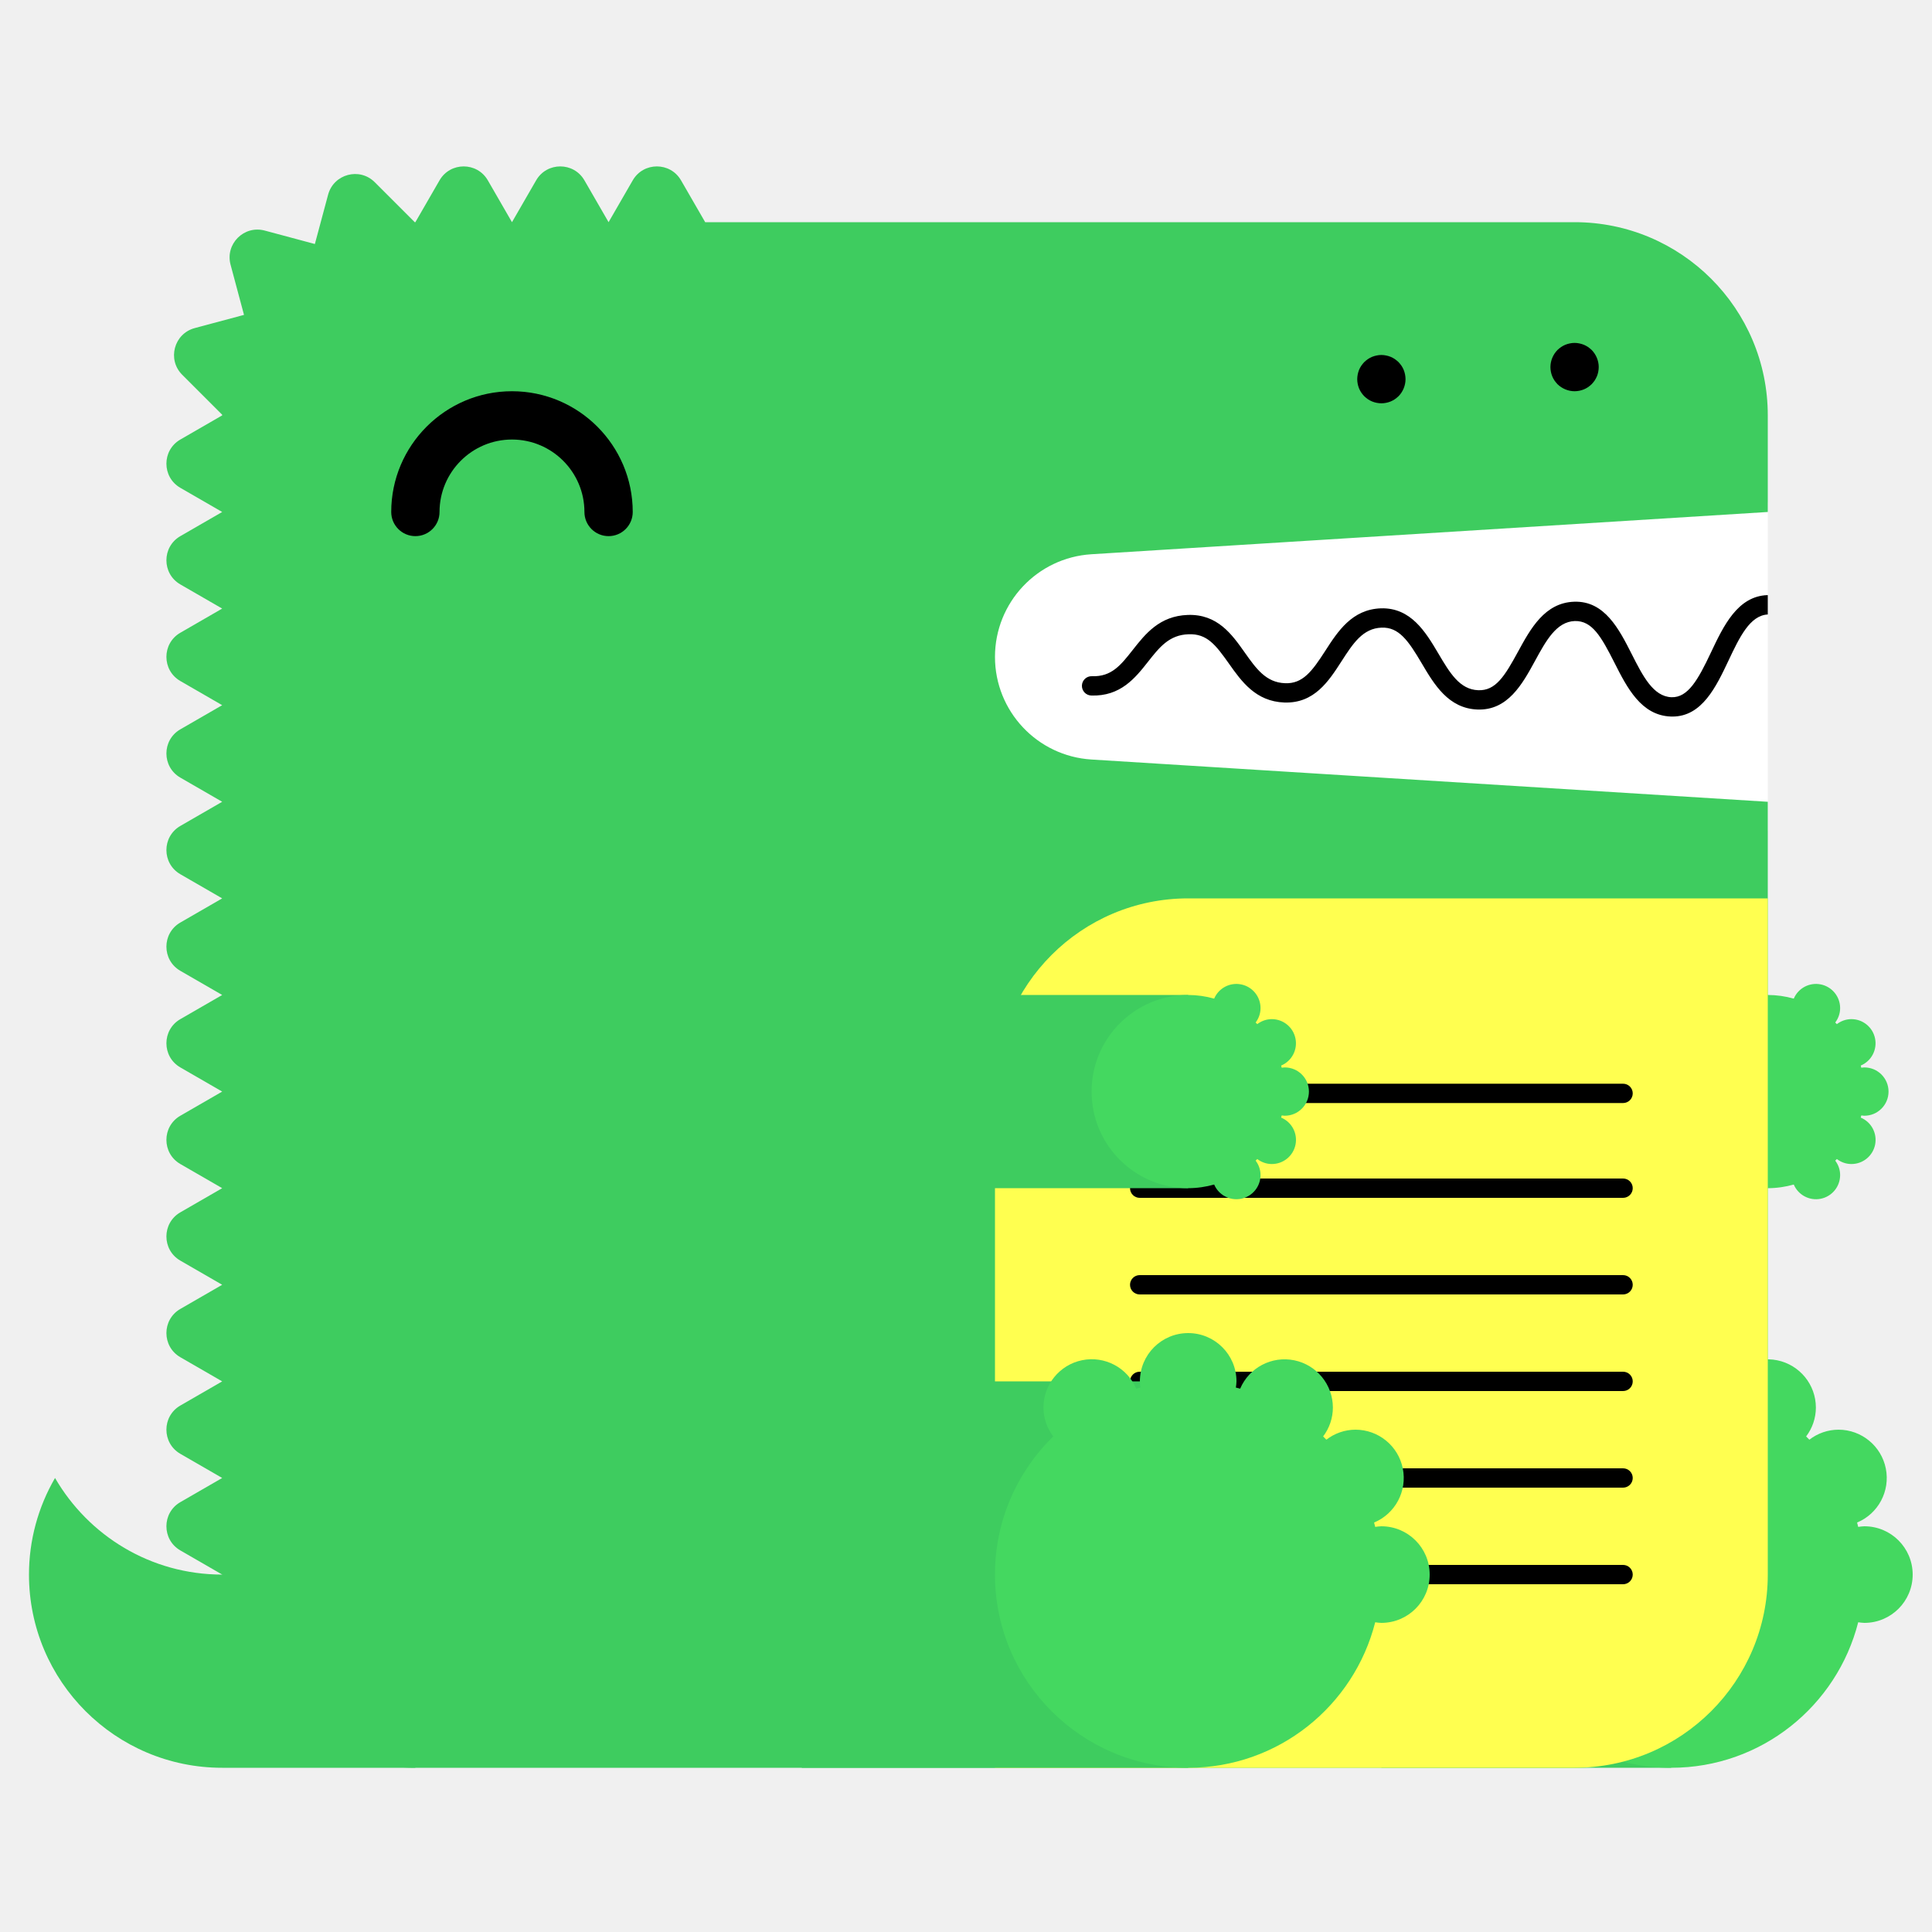
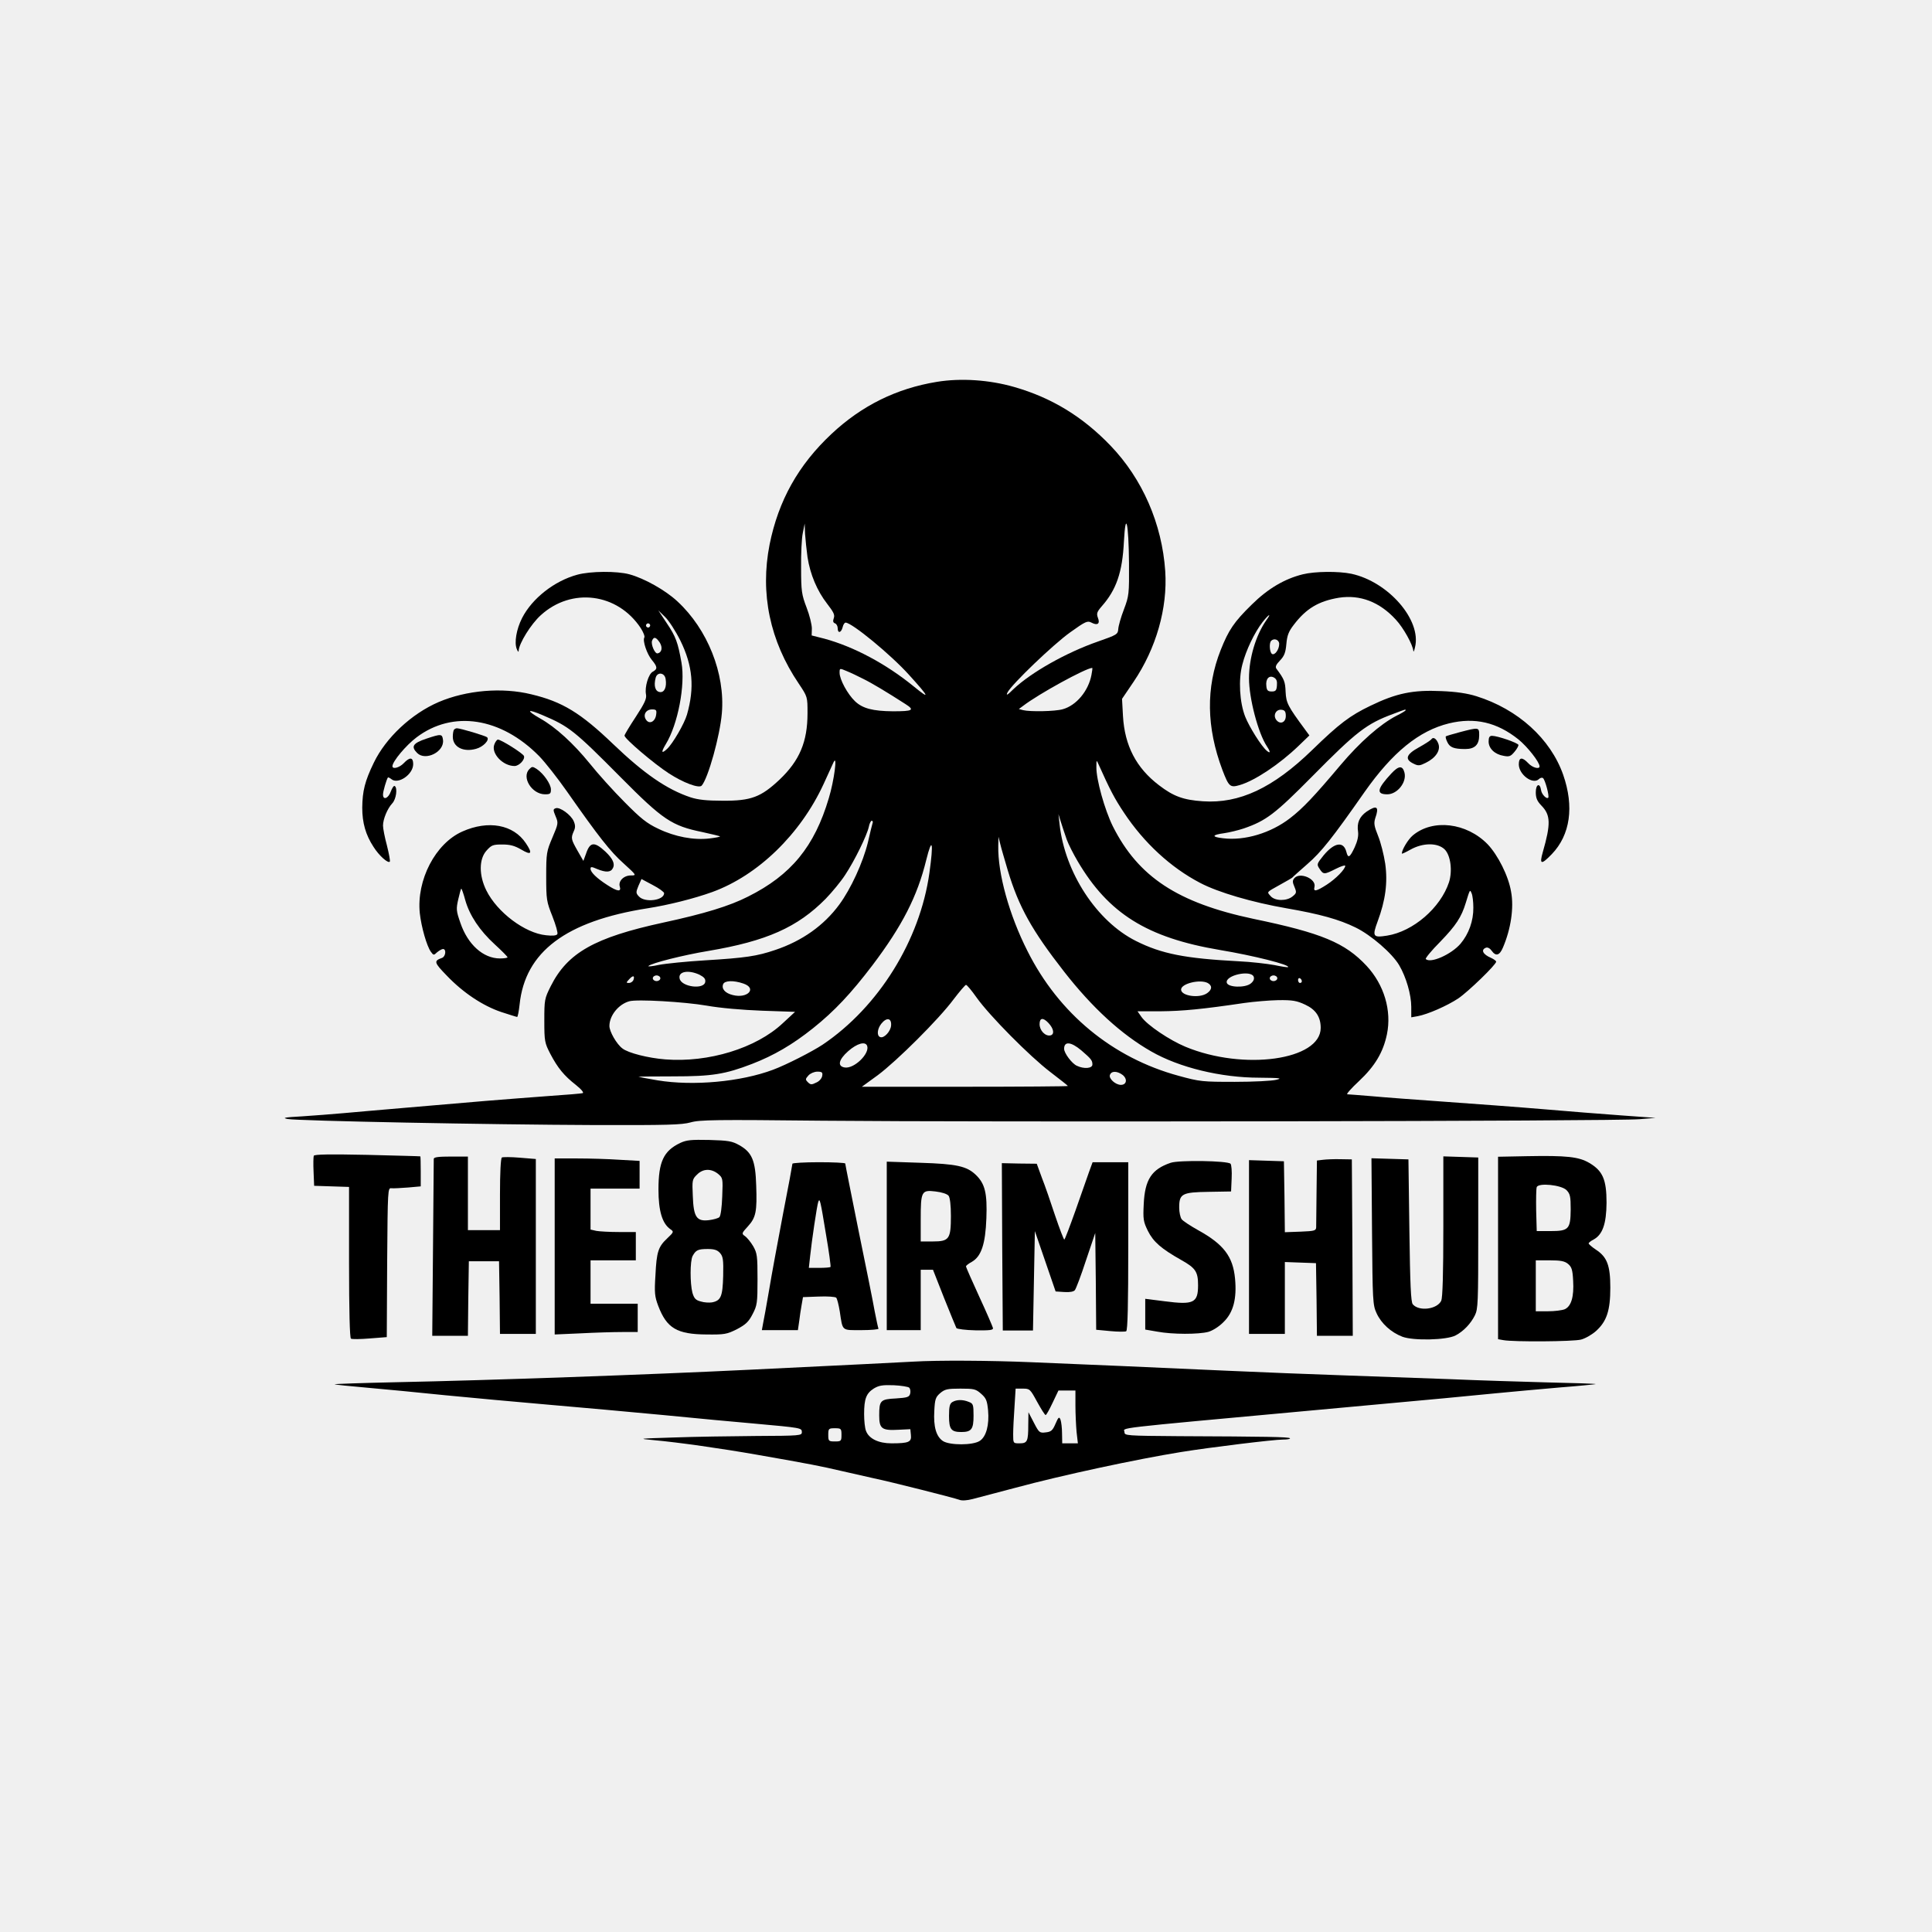
- <svg xmlns="http://www.w3.org/2000/svg" width="200" height="200" viewBox="0 0 200 200">
-   <g fill="none" fill-rule="evenodd">
-     <path fill="#FFF" d="M99 52h84v34H99z" />
-     <path d="M23 163c-7.398 0-13.843-4.027-17.303-10A19.886 19.886 0 0 0 3 163c0 11.046 8.954 20 20 20h20v-20H23z" fill="#3ECC5F" />
-     <path d="M112.98 57.376L183 53V43c0-11.046-8.954-20-20-20H73l-2.5-4.33c-1.112-1.925-3.889-1.925-5 0L63 23l-2.5-4.33c-1.111-1.925-3.889-1.925-5 0L53 23l-2.5-4.33c-1.111-1.925-3.889-1.925-5 0L43 23c-.022 0-.042.003-.065.003l-4.142-4.141c-1.57-1.571-4.252-.853-4.828 1.294l-1.369 5.104-5.192-1.392c-2.148-.575-4.111 1.389-3.535 3.536l1.39 5.193-5.102 1.367c-2.148.576-2.867 3.259-1.296 4.83l4.142 4.142c0 .021-.003.042-.003.064l-4.33 2.5c-1.925 1.111-1.925 3.889 0 5L23 53l-4.33 2.5c-1.925 1.111-1.925 3.889 0 5L23 63l-4.33 2.5c-1.925 1.111-1.925 3.889 0 5L23 73l-4.33 2.5c-1.925 1.111-1.925 3.889 0 5L23 83l-4.33 2.5c-1.925 1.111-1.925 3.889 0 5L23 93l-4.33 2.5c-1.925 1.111-1.925 3.889 0 5L23 103l-4.33 2.5c-1.925 1.111-1.925 3.889 0 5L23 113l-4.33 2.5c-1.925 1.111-1.925 3.889 0 5L23 123l-4.33 2.5c-1.925 1.111-1.925 3.889 0 5L23 133l-4.33 2.5c-1.925 1.111-1.925 3.889 0 5L23 143l-4.33 2.5c-1.925 1.111-1.925 3.889 0 5L23 153l-4.33 2.5c-1.925 1.111-1.925 3.889 0 5L23 163c0 11.046 8.954 20 20 20h120c11.046 0 20-8.954 20-20V83l-70.02-4.376A10.645 10.645 0 0 1 103 68c0-5.621 4.37-10.273 9.98-10.624" fill="#3ECC5F" />
-     <path fill="#3ECC5F" d="M143 183h30v-40h-30z" />
-     <path d="M193 158c-.219 0-.428.037-.639.064-.038-.15-.074-.301-.116-.451A5 5 0 0 0 190.32 148a4.96 4.96 0 0 0-3.016 1.036 26.531 26.531 0 0 0-.335-.336 4.955 4.955 0 0 0 1.011-2.987 5 5 0 0 0-9.599-1.959c-.148-.042-.297-.077-.445-.115.027-.211.064-.42.064-.639a5 5 0 0 0-5-5 5 5 0 0 0-5 5c0 .219.037.428.064.639-.148.038-.297.073-.445.115a4.998 4.998 0 0 0-9.599 1.959c0 1.125.384 2.151 1.011 2.987-3.717 3.632-6.031 8.693-6.031 14.3 0 11.046 8.954 20 20 20 9.339 0 17.16-6.41 19.361-15.064.211.027.42.064.639.064a5 5 0 0 0 5-5 5 5 0 0 0-5-5" fill="#44D860" />
-     <path fill="#3ECC5F" d="M153 123h30v-20h-30z" />
-     <path d="M193 115.5a2.5 2.5 0 1 0 0-5c-.109 0-.214.019-.319.032-.02-.075-.037-.15-.058-.225a2.501 2.501 0 0 0-.963-4.807c-.569 0-1.088.197-1.508.518a6.653 6.653 0 0 0-.168-.168c.314-.417.506-.931.506-1.494a2.5 2.5 0 0 0-4.8-.979A9.987 9.987 0 0 0 183 103c-5.522 0-10 4.478-10 10s4.478 10 10 10c.934 0 1.833-.138 2.69-.377a2.5 2.5 0 0 0 4.8-.979c0-.563-.192-1.077-.506-1.494.057-.055.113-.111.168-.168.42.321.939.518 1.508.518a2.5 2.5 0 0 0 .963-4.807c.021-.074.038-.15.058-.225.105.013.21.032.319.032" fill="#44D860" />
-     <path d="M63 55.5a2.5 2.5 0 0 1-2.5-2.5c0-4.136-3.364-7.5-7.5-7.5s-7.5 3.364-7.5 7.5a2.5 2.5 0 1 1-5 0c0-6.893 5.607-12.5 12.5-12.5S65.5 46.107 65.5 53a2.5 2.5 0 0 1-2.5 2.5" fill="#000" />
-     <path d="M103 183h60c11.046 0 20-8.954 20-20V93h-60c-11.046 0-20 8.954-20 20v70z" fill="#FFFF50" />
-     <path d="M168.02 124h-50.04a1 1 0 1 1 0-2h50.04a1 1 0 1 1 0 2m0 20h-50.04a1 1 0 1 1 0-2h50.04a1 1 0 1 1 0 2m0 20h-50.04a1 1 0 1 1 0-2h50.04a1 1 0 1 1 0 2m0-49.814h-50.04a1 1 0 1 1 0-2h50.04a1 1 0 1 1 0 2m0 19.814h-50.04a1 1 0 1 1 0-2h50.04a1 1 0 1 1 0 2m0 20h-50.04a1 1 0 1 1 0-2h50.04a1 1 0 1 1 0 2M183 61.611c-.012 0-.022-.006-.034-.005-3.09.105-4.552 3.196-5.842 5.923-1.346 2.85-2.387 4.703-4.093 4.647-1.889-.068-2.969-2.202-4.113-4.46-1.314-2.594-2.814-5.536-5.963-5.426-3.046.104-4.513 2.794-5.807 5.167-1.377 2.528-2.314 4.065-4.121 3.994-1.927-.07-2.951-1.805-4.136-3.813-1.321-2.236-2.848-4.75-5.936-4.664-2.994.103-4.465 2.385-5.763 4.4-1.373 2.13-2.335 3.428-4.165 3.351-1.973-.07-2.992-1.51-4.171-3.177-1.324-1.873-2.816-3.993-5.895-3.89-2.928.1-4.399 1.97-5.696 3.618-1.232 1.564-2.194 2.802-4.229 2.724a1 1 0 0 0-.072 2c3.017.101 4.545-1.8 5.872-3.487 1.177-1.496 2.193-2.787 4.193-2.855 1.926-.082 2.829 1.115 4.195 3.045 1.297 1.834 2.769 3.914 5.731 4.021 3.103.104 4.596-2.215 5.918-4.267 1.182-1.834 2.202-3.417 4.15-3.484 1.793-.067 2.769 1.35 4.145 3.681 1.297 2.197 2.766 4.686 5.787 4.796 3.125.108 4.634-2.62 5.949-5.035 1.139-2.088 2.214-4.06 4.119-4.126 1.793-.042 2.728 1.595 4.111 4.33 1.292 2.553 2.757 5.445 5.825 5.556l.169.003c3.064 0 4.518-3.075 5.805-5.794 1.139-2.41 2.217-4.68 4.067-4.773v-2z" fill="#000" />
-     <path fill="#3ECC5F" d="M83 183h40v-40H83z" />
-     <path d="M143 158c-.219 0-.428.037-.639.064-.038-.15-.074-.301-.116-.451A5 5 0 0 0 140.32 148a4.96 4.96 0 0 0-3.016 1.036 26.531 26.531 0 0 0-.335-.336 4.955 4.955 0 0 0 1.011-2.987 5 5 0 0 0-9.599-1.959c-.148-.042-.297-.077-.445-.115.027-.211.064-.42.064-.639a5 5 0 0 0-5-5 5 5 0 0 0-5 5c0 .219.037.428.064.639-.148.038-.297.073-.445.115a4.998 4.998 0 0 0-9.599 1.959c0 1.125.384 2.151 1.011 2.987-3.717 3.632-6.031 8.693-6.031 14.3 0 11.046 8.954 20 20 20 9.339 0 17.16-6.41 19.361-15.064.211.027.42.064.639.064a5 5 0 0 0 5-5 5 5 0 0 0-5-5" fill="#44D860" />
-     <path fill="#3ECC5F" d="M83 123h40v-20H83z" />
-     <path d="M133 115.5a2.5 2.5 0 1 0 0-5c-.109 0-.214.019-.319.032-.02-.075-.037-.15-.058-.225a2.501 2.501 0 0 0-.963-4.807c-.569 0-1.088.197-1.508.518a6.653 6.653 0 0 0-.168-.168c.314-.417.506-.931.506-1.494a2.5 2.5 0 0 0-4.8-.979A9.987 9.987 0 0 0 123 103c-5.522 0-10 4.478-10 10s4.478 10 10 10c.934 0 1.833-.138 2.69-.377a2.5 2.5 0 0 0 4.8-.979c0-.563-.192-1.077-.506-1.494.057-.055.113-.111.168-.168.42.321.939.518 1.508.518a2.5 2.5 0 0 0 .963-4.807c.021-.074.038-.15.058-.225.105.013.21.032.319.032" fill="#44D860" />
-     <path d="M143 41.75c-.16 0-.33-.02-.49-.05a2.52 2.52 0 0 1-.47-.14c-.15-.06-.29-.14-.431-.23-.13-.09-.259-.2-.38-.31-.109-.12-.219-.24-.309-.38s-.17-.28-.231-.43a2.619 2.619 0 0 1-.189-.96c0-.16.02-.33.05-.49.03-.16.08-.31.139-.47.061-.15.141-.29.231-.43.09-.13.2-.26.309-.38.121-.11.25-.22.38-.31.141-.09.281-.17.431-.23.149-.06.31-.11.47-.14.32-.07.65-.07.98 0 .159.03.32.08.47.14.149.06.29.14.43.23.13.09.259.2.38.31.11.12.22.25.31.38.09.14.17.28.23.43.06.16.11.31.14.47.029.16.05.33.05.49 0 .66-.271 1.31-.73 1.77-.121.11-.25.22-.38.31-.14.09-.281.17-.43.23a2.565 2.565 0 0 1-.96.19m20-1.25c-.66 0-1.3-.27-1.771-.73a3.802 3.802 0 0 1-.309-.38c-.09-.14-.17-.28-.231-.43a2.619 2.619 0 0 1-.189-.96c0-.66.27-1.3.729-1.77.121-.11.25-.22.38-.31.141-.09.281-.17.431-.23.149-.06.31-.11.47-.14.32-.07.66-.07.98 0 .159.03.32.08.47.14.149.06.29.14.43.23.13.09.259.2.38.31.459.47.73 1.11.73 1.77 0 .16-.021.33-.05.49-.03.16-.08.32-.14.47-.07.15-.14.29-.23.43-.09.13-.2.26-.31.38-.121.11-.25.22-.38.31-.14.09-.281.17-.43.23a2.565 2.565 0 0 1-.96.19" fill="#000" />
+ <svg xmlns="http://www.w3.org/2000/svg" version="1.0" width="1024pt" height="1024pt" viewBox="0 0 1024 1024" preserveAspectRatio="xMidYMid meet">
+   <g transform="translate(0,1024) scale(0.1,-0.1)" fill="#000000" stroke="none">
+     <path d="M4965 8216 c-214 -35 -398 -126 -558 -276 -176 -165 -281 -353 -328 -586 -51 -259 1 -511 155 -738 46 -69 46 -69 46 -156 0 -152 -42 -251 -148 -352 -99 -93 -151 -113 -302 -112 -84 0 -130 5 -170 18 -126 42 -247 126 -410 282 -173 166 -270 225 -434 264 -155 38 -343 22 -491 -41 -144 -62 -280 -189 -344 -322 -47 -97 -60 -149 -61 -238 0 -80 18 -144 60 -208 29 -46 76 -88 86 -78 3 3 -4 41 -15 85 -12 44 -21 92 -21 106 0 34 23 90 49 118 21 22 29 82 13 92 -5 3 -14 -11 -21 -30 -13 -36 -41 -47 -41 -15 0 17 19 81 26 90 2 2 10 -2 19 -9 35 -29 115 25 115 80 0 37 -18 39 -50 5 -23 -24 -60 -34 -60 -16 0 25 72 111 128 153 192 145 447 106 650 -100 32 -33 98 -117 147 -187 168 -240 231 -320 301 -382 68 -62 69 -63 38 -63 -38 0 -68 -30 -59 -59 9 -29 -12 -27 -66 8 -56 36 -89 68 -89 86 0 12 5 12 35 -1 46 -19 72 -18 83 4 13 23 0 51 -39 88 -59 55 -82 52 -103 -11 l-14 -38 -31 54 c-34 60 -36 67 -20 103 9 19 9 32 0 53 -14 34 -75 78 -96 69 -14 -5 -14 -9 0 -43 15 -35 14 -39 -17 -112 -31 -73 -33 -82 -33 -206 0 -124 2 -134 33 -212 18 -46 30 -88 26 -94 -4 -8 -26 -10 -60 -6 -112 11 -259 122 -316 237 -40 80 -40 167 1 212 26 29 34 32 83 32 41 0 65 -6 101 -27 54 -32 61 -21 24 34 -66 99 -199 123 -336 62 -143 -63 -244 -257 -226 -433 8 -73 37 -175 59 -205 14 -19 15 -19 33 -2 11 9 25 17 31 17 19 0 14 -40 -5 -47 -45 -16 -43 -24 25 -94 87 -91 191 -160 289 -193 43 -14 81 -26 84 -26 3 0 9 29 13 66 29 279 245 442 679 510 109 17 245 51 342 86 242 88 467 306 590 572 23 50 47 102 53 116 22 46 3 -98 -25 -190 -76 -257 -200 -408 -428 -522 -98 -50 -232 -91 -450 -138 -364 -79 -507 -160 -596 -337 -33 -66 -34 -72 -34 -183 0 -109 2 -118 32 -176 39 -74 72 -115 136 -165 30 -24 43 -41 35 -43 -7 -2 -87 -9 -178 -15 -91 -7 -241 -18 -335 -26 -93 -8 -278 -24 -410 -35 -132 -11 -287 -25 -345 -30 -58 -5 -157 -13 -220 -17 -92 -5 -107 -8 -75 -14 55 -10 1070 -30 1625 -32 387 -1 463 1 510 14 49 14 130 15 700 9 818 -8 4217 -3 4330 8 l85 7 -180 13 c-99 7 -286 22 -415 33 -129 11 -361 28 -515 39 -154 11 -332 24 -395 30 -63 5 -121 10 -129 10 -7 0 21 32 62 70 84 79 128 152 148 248 26 126 -15 263 -108 363 -114 122 -238 174 -600 249 -401 85 -610 222 -745 491 -43 87 -88 248 -87 313 0 39 1 39 11 16 61 -136 85 -182 135 -257 106 -160 248 -291 403 -372 96 -51 279 -104 458 -135 179 -31 279 -59 367 -102 82 -40 194 -137 231 -200 37 -63 64 -156 64 -221 l0 -55 34 6 c54 10 156 55 215 94 52 35 201 179 201 195 0 4 -12 13 -27 20 -43 18 -56 43 -27 54 9 3 21 -3 30 -16 22 -31 42 -26 60 17 42 98 59 211 43 296 -14 84 -70 194 -124 251 -112 115 -291 136 -397 47 -25 -21 -58 -76 -58 -96 0 -3 21 7 46 21 66 37 144 37 181 1 32 -32 42 -114 23 -174 -45 -136 -190 -261 -328 -283 -75 -12 -80 -5 -50 76 41 110 54 205 40 305 -7 47 -24 114 -38 148 -21 52 -23 67 -15 93 22 62 9 72 -46 35 -38 -27 -52 -60 -45 -106 3 -23 -3 -50 -18 -83 -26 -55 -35 -60 -44 -24 -15 58 -64 50 -121 -19 -36 -45 -37 -47 -21 -71 20 -31 25 -31 86 0 28 14 50 21 50 16 0 -18 -50 -69 -98 -100 -56 -36 -72 -39 -65 -12 11 43 -78 81 -107 46 -10 -12 -10 -21 1 -46 12 -29 11 -33 -10 -50 -31 -26 -93 -25 -116 1 -21 24 -25 19 50 61 33 18 62 35 65 38 3 4 38 35 79 71 74 64 132 137 304 383 148 210 288 324 447 363 137 33 254 6 368 -85 47 -38 112 -120 112 -143 0 -17 -38 -7 -60 17 -32 34 -50 32 -50 -6 0 -55 75 -110 107 -78 6 6 16 9 21 5 11 -7 35 -96 28 -104 -9 -9 -35 18 -38 40 -6 41 -28 32 -28 -11 0 -31 7 -47 30 -71 49 -50 50 -97 7 -247 -19 -66 -8 -68 48 -10 98 102 119 252 60 421 -67 190 -239 347 -460 416 -48 15 -107 24 -186 27 -150 7 -238 -11 -376 -78 -108 -52 -164 -94 -308 -234 -208 -202 -386 -285 -579 -272 -104 7 -156 26 -233 85 -121 92 -182 210 -191 367 l-5 91 61 90 c120 177 181 391 168 587 -17 251 -121 489 -290 665 -148 154 -312 254 -511 311 -132 38 -283 48 -410 27z m1019 -961 c1 -164 0 -173 -27 -245 -16 -41 -29 -88 -30 -104 -2 -28 -7 -31 -107 -66 -167 -58 -354 -163 -449 -253 -32 -32 -40 -36 -31 -17 23 44 243 255 333 319 81 58 91 62 112 51 32 -17 47 -6 34 26 -8 22 -5 31 20 60 78 88 110 181 118 344 9 169 25 100 27 -115z m-1704 32 c14 -91 51 -179 104 -247 34 -44 42 -59 35 -77 -5 -15 -4 -23 7 -27 8 -3 14 -15 14 -26 0 -28 18 -25 26 5 3 14 10 25 16 25 33 0 240 -170 337 -278 107 -118 113 -133 25 -61 -148 121 -320 212 -475 254 l-67 17 1 37 c0 20 -12 70 -28 111 -26 68 -29 87 -29 210 -1 74 3 158 9 185 l10 50 2 -55 c2 -30 8 -86 13 -123z m295 -645 c47 -23 125 -70 223 -133 52 -33 41 -39 -66 -39 -106 1 -160 15 -200 53 -40 38 -82 116 -82 151 0 25 0 25 38 9 20 -8 60 -27 87 -41z m1210 21 c-16 -85 -80 -162 -152 -182 -41 -12 -174 -14 -210 -5 l-23 6 23 17 c82 63 332 200 366 201 2 0 0 -17 -4 -37z m1665 -188 c0 -2 -22 -16 -49 -29 -85 -44 -193 -139 -296 -261 -138 -164 -200 -230 -268 -282 -101 -78 -239 -120 -354 -106 -63 7 -61 18 6 27 27 4 73 15 103 25 119 41 166 77 363 276 234 237 288 279 429 331 71 27 66 25 66 19z m-4573 -26 c139 -59 167 -81 413 -329 224 -226 271 -257 432 -290 50 -11 92 -21 94 -23 3 -2 -22 -7 -55 -11 -84 -10 -184 9 -271 51 -62 29 -94 55 -180 142 -58 58 -141 150 -184 204 -87 107 -181 193 -263 239 -77 44 -70 53 14 17z m2777 -659 c9 -25 35 -76 58 -115 163 -277 368 -405 753 -470 180 -30 374 -79 362 -91 -2 -2 -35 3 -73 11 -38 7 -123 17 -189 20 -283 15 -408 39 -545 108 -207 104 -376 362 -404 618 l-6 54 14 -45 c8 -25 21 -65 30 -90z m-1029 88 c-2 -7 -14 -53 -25 -103 -26 -106 -90 -246 -152 -330 -81 -110 -196 -192 -339 -240 -97 -33 -158 -42 -372 -55 -98 -6 -208 -17 -244 -24 -36 -8 -61 -10 -56 -6 15 15 185 58 318 80 308 52 472 125 621 276 34 35 81 92 103 126 50 75 116 210 126 256 3 17 11 32 15 32 5 0 8 -6 5 -12z m717 -253 c58 -192 127 -316 298 -535 150 -192 304 -333 462 -423 148 -85 369 -139 573 -139 110 -1 124 -3 90 -11 -22 -6 -121 -11 -220 -11 -172 0 -185 1 -298 32 -350 95 -635 330 -801 661 -97 191 -158 412 -155 558 l1 48 10 -40 c5 -22 24 -85 40 -140z m-416 -12 c-50 -357 -269 -710 -566 -910 -56 -37 -193 -107 -263 -133 -171 -64 -423 -87 -612 -56 -54 9 -100 18 -101 19 -1 1 82 2 184 2 206 0 275 11 418 66 116 45 214 102 323 189 114 91 202 185 316 335 157 208 237 364 284 556 32 129 40 96 17 -68z m-1406 -107 c0 -39 -103 -52 -134 -17 -16 17 -16 22 -2 56 l16 36 60 -32 c33 -17 60 -37 60 -43z m-1054 -37 c23 -81 76 -161 157 -235 37 -34 67 -64 67 -68 0 -3 -18 -6 -40 -6 -89 0 -171 74 -210 189 -22 63 -23 73 -11 125 7 31 14 56 16 56 2 0 12 -27 21 -61z m5343 -39 c1 -70 -24 -140 -68 -192 -49 -57 -160 -106 -184 -81 -4 3 30 45 77 92 83 86 112 130 135 206 22 72 22 72 31 50 5 -11 9 -45 9 -75z m-4102 -356 c25 -13 33 -22 31 -38 -6 -43 -128 -27 -136 18 -8 37 46 47 105 20z m2938 -11 c4 -12 -1 -24 -16 -36 -30 -24 -122 -21 -127 5 -8 39 128 69 143 31z m-3288 -18 c-4 -8 -14 -15 -23 -15 -16 0 -16 2 1 20 20 22 31 20 22 -5z m143 10 c0 -8 -9 -15 -20 -15 -11 0 -20 7 -20 15 0 8 9 15 20 15 11 0 20 -7 20 -15z m3270 0 c0 -8 -9 -15 -20 -15 -11 0 -20 7 -20 15 0 8 9 15 20 15 11 0 20 -7 20 -15z m130 -16 c0 -5 -4 -9 -10 -9 -5 0 -10 7 -10 16 0 8 5 12 10 9 6 -3 10 -10 10 -16z m-2960 -12 c74 -25 23 -81 -56 -61 -41 10 -61 33 -51 58 8 19 55 21 107 3z m2461 3 c25 -14 24 -35 -3 -54 -41 -29 -138 -15 -138 19 0 32 100 56 141 35z m-1225 -77 c69 -97 282 -312 391 -395 51 -39 93 -72 93 -74 0 -2 -246 -4 -546 -4 l-546 0 84 61 c102 76 324 297 402 402 32 42 62 77 66 77 5 0 30 -30 56 -67z m-1431 -43 c73 -13 189 -23 295 -27 l174 -6 -66 -61 c-141 -132 -393 -209 -622 -191 -90 7 -197 34 -227 58 -31 23 -69 90 -69 119 0 55 48 115 105 131 41 12 294 -3 410 -23z m3173 5 c56 -26 82 -65 82 -123 0 -171 -409 -228 -717 -100 -84 35 -202 114 -233 158 l-21 30 123 0 c115 1 221 11 443 44 50 7 131 14 180 15 76 1 98 -3 143 -24z m-2195 -110 c-2 -31 -37 -69 -57 -62 -20 6 -17 43 5 71 28 35 55 31 52 -9z m834 13 c29 -31 33 -61 10 -66 -27 -5 -57 26 -57 60 0 34 19 36 47 6z m-961 -121 c15 -41 -68 -122 -118 -115 -41 6 -34 41 18 87 47 41 90 53 100 28z m1135 -24 c52 -45 59 -53 59 -75 0 -21 -44 -25 -82 -7 -26 11 -68 67 -68 90 0 41 36 38 91 -8z m-1373 -135 c-2 -13 -15 -29 -32 -36 -24 -12 -30 -12 -44 2 -14 14 -14 17 3 36 10 11 31 20 47 20 25 0 29 -4 26 -22z m1593 4 c26 -22 20 -52 -10 -52 -29 0 -66 34 -58 53 8 22 39 21 68 -1z" />
+     <path d="M3060 7194 c-122 -33 -240 -126 -293 -230 -30 -59 -42 -130 -28 -164 6 -15 10 -18 10 -9 2 39 65 141 117 188 163 149 407 118 530 -68 14 -22 23 -45 19 -50 -10 -17 14 -88 40 -119 30 -36 31 -48 5 -62 -23 -12 -44 -82 -36 -121 4 -22 -7 -46 -54 -118 -33 -50 -60 -95 -60 -100 0 -16 156 -149 235 -200 75 -49 160 -81 174 -65 34 38 97 264 107 384 18 210 -76 445 -235 592 -64 60 -177 123 -255 144 -66 18 -206 17 -276 -2z m546 -349 c66 -134 76 -250 35 -393 -14 -48 -75 -153 -105 -181 -31 -29 -33 -18 -7 25 64 105 104 313 83 432 -19 107 -30 138 -78 209 l-45 68 36 -35 c20 -19 56 -75 81 -125z m-162 74 c-3 -5 -10 -7 -15 -3 -5 3 -7 10 -3 15 3 5 10 7 15 3 5 -3 7 -10 3 -15z m53 -85 c16 -26 11 -53 -12 -57 -14 -3 -36 48 -29 67 9 23 21 20 41 -10z m31 -193 c7 -43 -7 -73 -31 -69 -24 3 -33 33 -22 75 8 33 48 29 53 -6z m-50 -187 c-4 -38 -35 -55 -53 -30 -19 26 -2 56 31 56 22 0 25 -4 22 -26z" />
+     <path d="M6905 7196 c-97 -24 -185 -76 -271 -161 -93 -91 -122 -134 -164 -240 -79 -199 -76 -410 9 -636 34 -89 41 -95 92 -80 79 23 209 109 312 208 l57 55 -22 30 c-93 126 -101 142 -104 201 -2 54 -7 67 -49 123 -7 10 -1 22 19 43 23 24 30 42 34 88 4 45 12 66 39 101 66 87 132 126 240 144 112 17 215 -22 301 -116 41 -44 90 -133 93 -166 1 -8 5 1 9 20 35 144 -142 347 -338 389 -68 14 -193 13 -257 -3z m-193 -243 c-56 -80 -92 -201 -92 -308 0 -106 48 -290 95 -361 20 -30 19 -40 -1 -23 -28 23 -92 125 -114 180 -30 76 -37 197 -15 278 19 75 65 170 107 224 34 43 49 50 20 10z m68 -126 c0 -30 -24 -62 -38 -53 -13 8 -16 58 -5 69 16 17 43 6 43 -16z m-12 -220 c-2 -27 -7 -32 -28 -32 -20 0 -26 6 -28 28 -5 38 14 60 40 46 14 -8 18 -19 16 -42z m47 -162 c0 -35 -31 -47 -51 -20 -18 25 0 57 29 53 17 -2 22 -10 22 -33z" />
+     <path d="M2407 6373 c-4 -3 -7 -21 -7 -38 0 -54 55 -83 123 -64 38 10 73 47 59 61 -8 8 -142 48 -160 48 -5 0 -12 -3 -15 -7z" />
+     <path d="M7736 6359 c-38 -10 -71 -20 -73 -22 -2 -3 1 -16 8 -30 13 -28 34 -37 95 -37 51 0 74 23 74 73 0 43 -1 43 -104 16z" />
+     <path d="M2260 6325 c-72 -24 -83 -42 -49 -76 44 -44 145 6 137 69 -4 33 -10 33 -88 7z" />
+     <path d="M7890 6310 c0 -37 32 -68 79 -76 30 -6 38 -3 58 21 13 15 22 32 21 37 -4 11 -111 48 -140 48 -13 0 -18 -8 -18 -30z" />
+     <path d="M7586 6321 c-4 -5 -34 -25 -67 -43 -67 -37 -75 -63 -26 -86 24 -12 32 -11 64 5 53 26 79 66 67 100 -10 28 -28 40 -38 24z" />
+     <path d="M2620 6294 c-18 -47 45 -114 107 -114 25 0 57 35 50 53 -5 14 -121 87 -138 87 -5 0 -14 -12 -19 -26z" />
+     <path d="M2806 6164 c-43 -43 12 -133 82 -134 28 0 32 3 32 26 0 28 -39 84 -75 108 -22 14 -25 14 -39 0z" />
+     <path d="M7374 6140 c-76 -82 -81 -110 -21 -110 53 0 104 64 91 115 -10 39 -31 37 -70 -5z" />
+     <path d="M3605 4182 c-88 -42 -115 -100 -115 -247 0 -113 20 -180 63 -210 19 -13 19 -15 -16 -48 -48 -45 -57 -71 -63 -196 -6 -93 -4 -113 15 -163 45 -118 99 -150 256 -151 95 -1 107 1 161 28 47 25 62 39 83 80 24 46 26 59 26 185 0 124 -2 138 -23 175 -13 22 -33 46 -43 53 -19 13 -19 15 15 52 43 47 49 80 44 217 -4 132 -22 175 -89 213 -39 22 -58 25 -159 28 -96 2 -121 0 -155 -16z m200 -163 c26 -22 27 -23 23 -120 -2 -57 -8 -103 -15 -110 -6 -6 -31 -13 -55 -16 -66 -8 -82 16 -86 128 -4 83 -3 89 22 113 31 32 74 34 111 5z m11 -420 c16 -18 19 -35 17 -122 -3 -109 -12 -131 -60 -140 -14 -2 -41 -1 -59 5 -27 7 -35 16 -44 46 -13 50 -13 168 1 195 17 31 28 37 80 37 34 0 51 -5 65 -21z" />
+     <path d="M1663 4114 c-2 -6 -3 -44 -1 -85 l3 -74 93 -3 92 -3 0 -399 c0 -261 4 -401 10 -405 6 -4 51 -3 100 1 l90 7 2 396 c3 389 3 396 23 393 11 -1 50 1 88 4 l67 6 0 79 c0 43 -1 80 -2 80 -2 1 -128 4 -282 8 -198 4 -280 3 -283 -5z" />
+     <path d="M8093 4112 l-153 -3 0 -483 0 -484 28 -5 c53 -10 372 -8 412 3 23 6 59 27 80 46 56 51 75 108 75 229 0 118 -17 163 -77 202 -21 14 -38 29 -38 33 0 3 12 13 26 20 48 26 68 83 69 195 0 123 -20 169 -91 211 -56 33 -120 40 -331 36z m210 -180 c19 -20 22 -33 22 -102 -1 -105 -10 -115 -108 -115 l-72 0 -3 109 c-1 61 0 116 3 124 9 24 130 12 158 -16z m8 -391 c19 -16 24 -30 27 -89 5 -85 -10 -135 -44 -151 -14 -6 -54 -11 -89 -11 l-65 0 0 135 0 135 74 0 c57 0 79 -4 97 -19z" />
+     <path d="M2299 4098 c0 -7 -2 -221 -4 -475 l-4 -463 94 0 95 0 2 198 3 197 80 0 80 0 3 -192 2 -193 95 0 95 0 0 464 0 463 -85 7 c-47 4 -90 4 -95 1 -6 -4 -10 -81 -10 -196 l0 -189 -85 0 -85 0 0 195 0 195 -90 0 c-65 0 -90 -3 -91 -12z" />
+     <path d="M7650 3741 c0 -257 -4 -378 -11 -395 -22 -46 -118 -58 -151 -19 -10 12 -14 101 -18 392 l-5 376 -98 3 -98 3 3 -388 c3 -369 4 -390 24 -433 25 -55 77 -102 137 -125 59 -22 235 -18 282 7 42 22 80 62 102 106 17 34 18 68 18 437 l0 400 -92 3 -93 3 0 -370z" />
+     <path d="M2940 3633 l0 -466 137 6 c75 4 174 7 220 7 l83 0 0 75 0 75 -125 0 -125 0 0 115 0 115 120 0 120 0 0 75 0 75 -89 0 c-49 0 -103 3 -120 6 l-31 7 0 108 0 109 130 0 130 0 0 73 0 74 -107 6 c-58 4 -159 7 -225 7 l-118 0 0 -467z" />
+     <path d="M7013 4093 l-33 -4 -2 -167 c-1 -92 -2 -176 -2 -187 -1 -18 -9 -20 -83 -23 l-83 -3 -2 188 -3 188 -92 3 -93 3 0 -461 0 -460 95 0 95 0 0 190 0 191 83 -3 82 -3 3 -192 2 -193 95 0 95 0 -2 468 -3 467 -60 1 c-33 1 -75 -1 -92 -3z" />
+     <path d="M6205 4077 c-101 -34 -137 -89 -143 -219 -4 -80 -2 -93 22 -142 29 -58 70 -94 178 -155 75 -42 88 -62 88 -133 0 -94 -24 -105 -177 -85 l-103 13 0 -81 0 -82 64 -11 c80 -15 219 -15 271 -1 23 7 57 28 81 53 51 50 70 123 60 229 -11 117 -60 182 -196 257 -41 23 -81 49 -87 58 -7 9 -13 37 -13 62 0 73 15 81 157 83 l118 2 3 69 c2 38 -1 73 -6 78 -16 16 -272 20 -317 5z" />
+     <path d="M4200 4072 c0 -4 -22 -125 -50 -267 -27 -143 -61 -325 -74 -405 -14 -80 -28 -160 -32 -177 l-6 -33 95 0 96 0 7 48 c3 26 9 65 13 87 l7 40 83 3 c46 2 88 -1 93 -6 5 -5 13 -37 19 -73 16 -106 8 -99 115 -99 52 0 93 4 90 8 -2 4 -11 46 -20 92 -8 47 -47 240 -86 430 -38 190 -70 348 -70 353 0 4 -63 7 -140 7 -77 0 -140 -4 -140 -8z m178 -375 c16 -92 26 -169 24 -172 -3 -3 -30 -5 -60 -5 l-55 0 7 63 c8 78 36 267 43 287 8 22 11 10 41 -173z" />
+     <path d="M4700 3637 l0 -447 90 0 90 0 0 160 0 160 33 0 32 0 59 -150 c33 -82 62 -153 65 -159 4 -5 49 -11 101 -12 76 -1 95 1 93 12 -2 8 -34 83 -73 167 -38 83 -70 155 -70 160 0 4 14 15 31 24 50 29 72 94 77 231 5 132 -7 183 -56 230 -48 46 -101 58 -294 64 l-178 6 0 -446z m328 265 c7 -10 12 -49 12 -107 0 -122 -9 -135 -96 -135 l-64 0 0 116 c0 150 4 158 78 149 34 -4 62 -13 70 -23z" />
+     <path d="M5312 3631 l3 -443 80 0 80 0 5 263 5 264 55 -160 55 -160 46 -3 c29 -2 50 2 56 10 6 7 33 78 59 158 l49 145 3 -257 2 -256 74 -7 c41 -4 79 -4 85 -1 8 5 11 144 11 452 l0 444 -94 0 -95 0 -19 -52 c-10 -29 -43 -122 -72 -205 -30 -84 -56 -153 -59 -153 -3 0 -25 57 -49 128 -23 70 -54 160 -70 200 l-27 74 -93 1 -92 2 2 -444z" />
+     <path d="M4840 3023 c-51 -3 -352 -18 -870 -43 -533 -26 -1376 -56 -1868 -66 -183 -4 -331 -9 -329 -11 2 -2 80 -10 172 -18 92 -8 279 -26 414 -40 135 -13 381 -36 546 -50 165 -14 440 -39 610 -55 171 -17 387 -37 480 -45 254 -23 255 -23 255 -46 0 -18 -10 -19 -242 -20 -134 -1 -331 -4 -438 -8 -188 -6 -192 -6 -105 -14 132 -12 357 -44 545 -77 292 -51 340 -61 448 -86 59 -13 136 -31 172 -39 96 -20 427 -104 454 -114 14 -6 41 -4 72 4 27 7 128 34 224 59 252 68 645 152 880 190 155 25 491 66 539 66 24 0 41 3 38 7 -7 7 -123 9 -589 11 -278 2 -288 3 -288 21 0 26 -100 15 1000 116 745 68 782 72 965 90 83 8 235 22 340 31 104 8 191 17 193 18 1 2 -116 6 -260 9 -145 4 -373 11 -508 17 -135 5 -387 14 -560 20 -173 6 -457 17 -630 25 -173 8 -425 19 -560 25 -135 6 -348 15 -475 20 -213 9 -494 11 -625 3z m-21 -138 c6 -6 8 -20 5 -32 -5 -18 -15 -21 -75 -25 -83 -4 -89 -11 -89 -90 0 -71 14 -81 103 -76 l62 3 3 -31 c4 -37 -11 -44 -103 -44 -69 0 -120 25 -135 66 -6 14 -10 54 -10 89 0 81 11 110 52 136 27 16 46 19 105 17 40 -2 77 -8 82 -13z m382 -33 c26 -23 31 -36 36 -87 7 -78 -10 -140 -44 -162 -36 -24 -159 -24 -195 -1 -36 24 -51 76 -46 160 3 62 7 73 31 94 25 21 38 24 107 24 73 0 82 -2 111 -28z m296 -42 c21 -38 41 -70 45 -70 4 0 20 29 37 65 l31 65 45 0 45 0 0 -79 c0 -43 3 -106 6 -140 l7 -61 -42 0 -41 0 -1 53 c0 28 -4 61 -8 72 -7 18 -11 15 -27 -22 -15 -35 -23 -42 -52 -45 -32 -4 -35 -1 -62 51 l-29 56 -1 -67 c0 -88 -5 -98 -46 -98 -34 0 -34 0 -34 48 0 26 3 91 7 145 l6 97 38 0 c37 0 39 -2 76 -70z m-1037 -175 c0 -33 -2 -35 -35 -35 -33 0 -35 2 -35 35 0 33 2 35 35 35 33 0 35 -2 35 -35z" />
+     <path d="M5048 2809 c-14 -8 -18 -24 -18 -74 0 -70 11 -85 65 -85 54 0 65 15 65 86 0 60 -2 65 -26 74 -32 13 -64 12 -86 -1z" />
  </g>
</svg>
